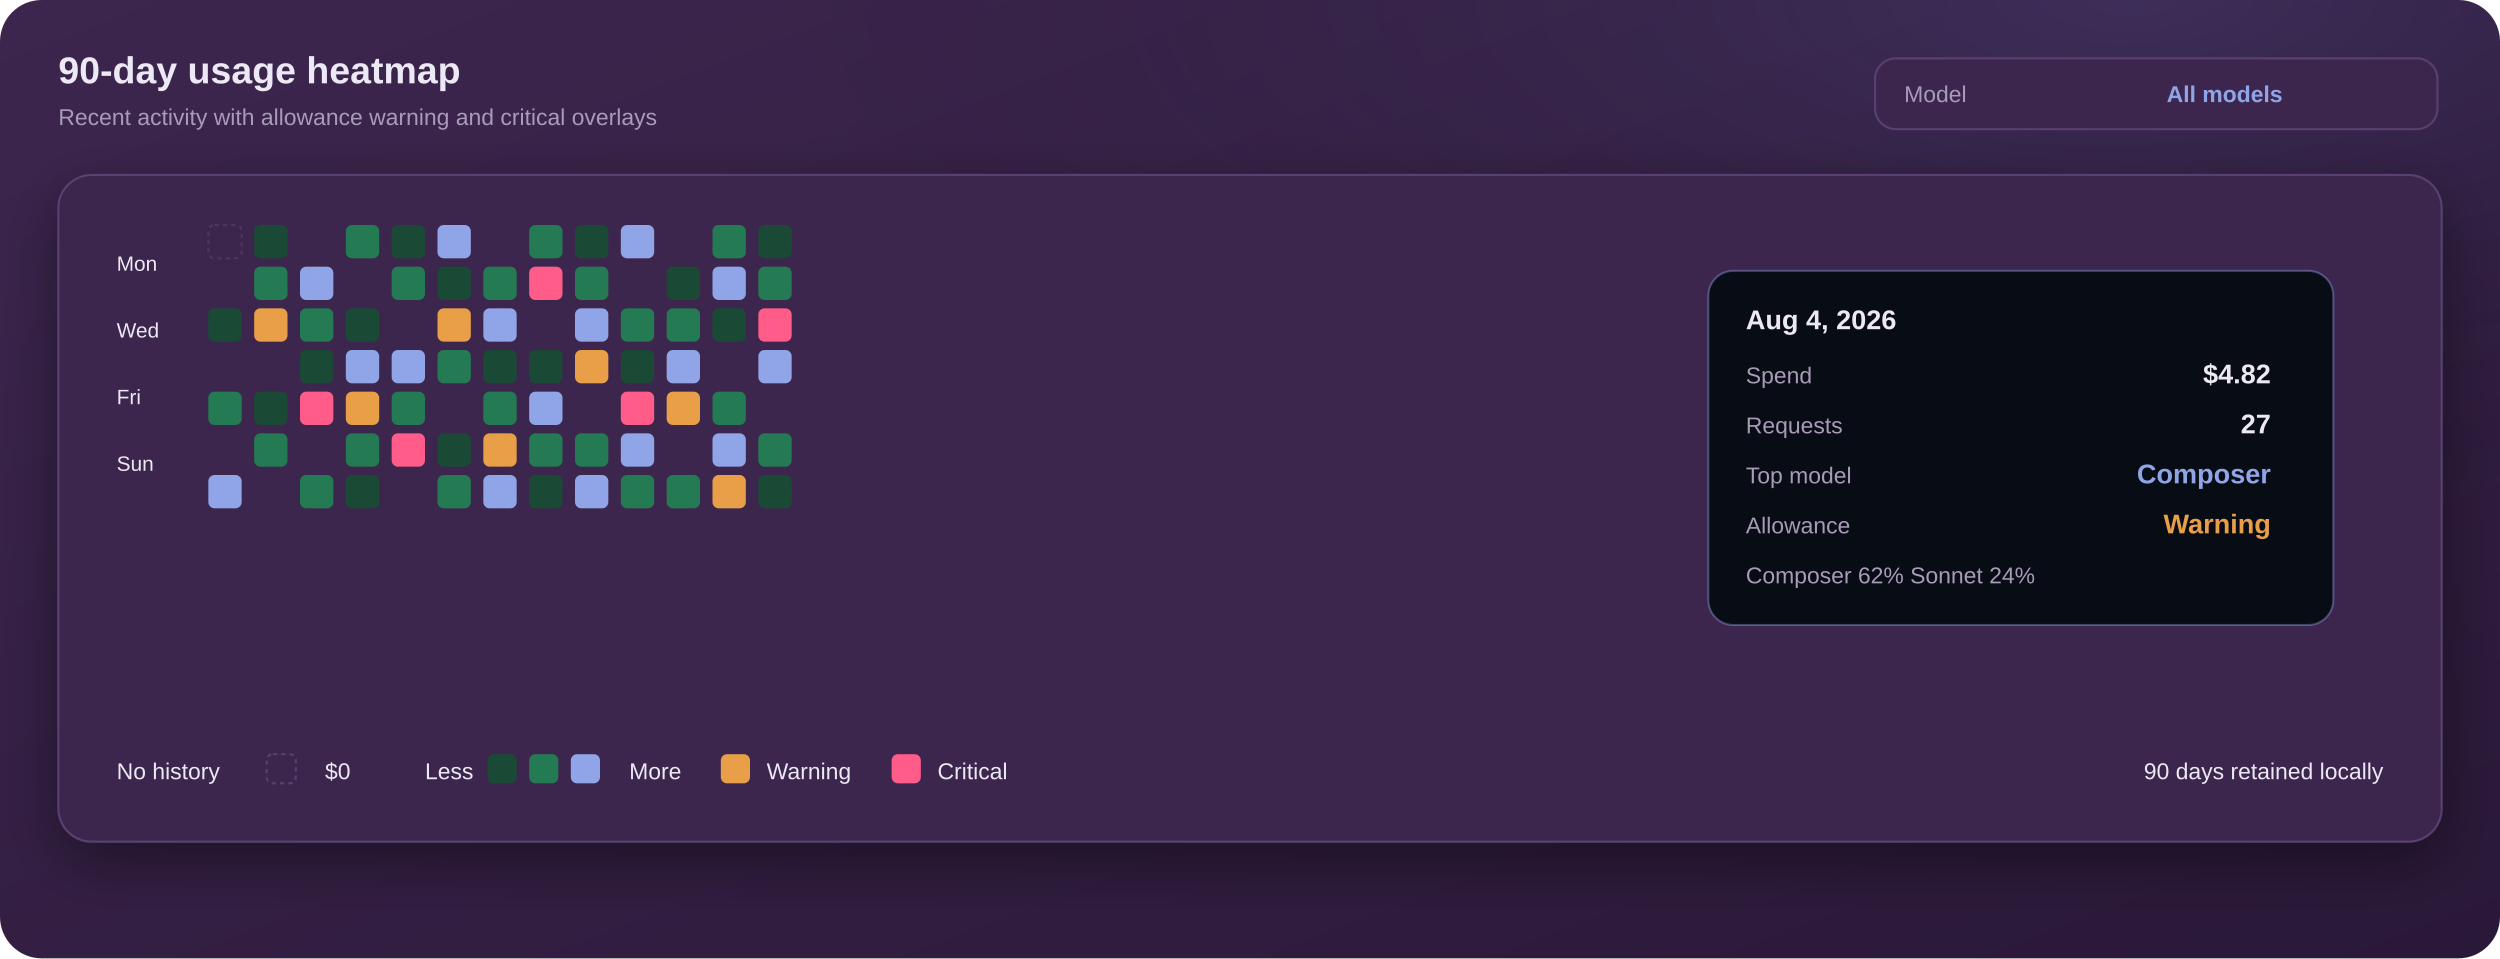
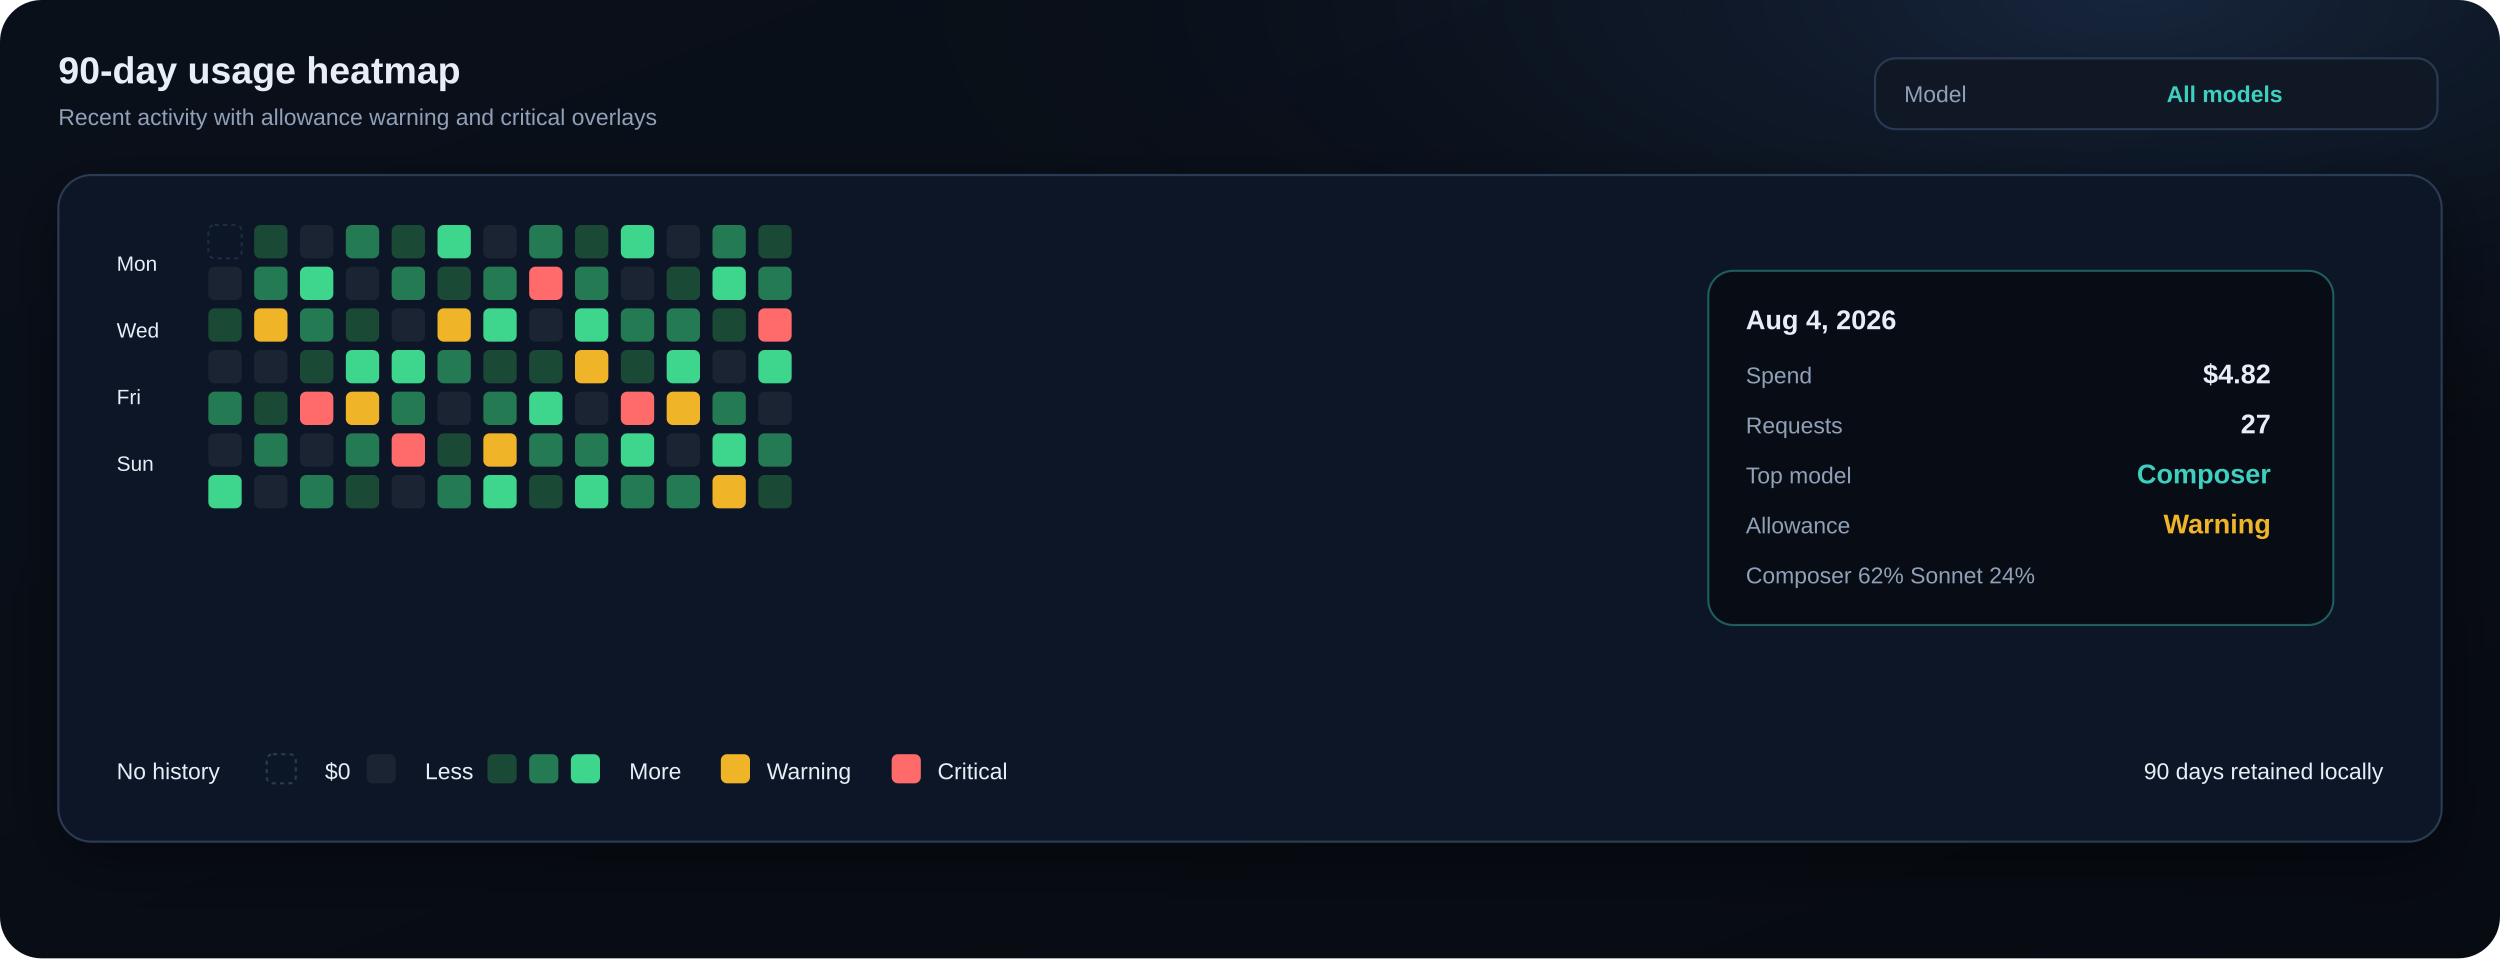
<svg xmlns="http://www.w3.org/2000/svg" width="1200" height="460" viewBox="0 0 1200 460">
  <defs>
    <linearGradient id="bg" x1="0" y1="0" x2="1" y2="1">
-       <stop stop-color="#3d264e" />
-       <stop offset="1" stop-color="#2a1838" />
+       <stop stop-color="#0a101a" />
+       <stop offset="1" stop-color="#070b12" />
    </linearGradient>
    <radialGradient id="glow" cx=".85" cy="0" r=".55">
-       <stop stop-color="#687cc8" stop-opacity=".16" />
+       <stop stop-color="#5b9dff" stop-opacity=".16" />
      <stop offset="1" stop-opacity="0" />
    </radialGradient>
    <filter id="shadow">
      <feDropShadow dx="0" dy="10" stdDeviation="14" flood-opacity=".4" />
    </filter>
    <style>

-       text{font-family:Segoe UI,Arial,sans-serif;fill:#ece8f4}
+       text{font-family:Segoe UI,Arial,sans-serif;fill:#e8eef7}

-       .muted{fill:#a89bb8}.tiny{font-size:11px}.small{font-size:13px}.title{font-size:18px;font-weight:700}
+       .muted{fill:#8fa0b8}.tiny{font-size:11px}.small{font-size:13px}.title{font-size:18px;font-weight:700}

-       .strong{font-weight:700}.card{fill:#3d264e;stroke:#5a4070}.teal{fill:#90a4e8}
+       .strong{font-weight:700}.card{fill:#101826;stroke:#2a3a52}.teal{fill:#3ecfbf}

    </style>
  </defs>
  <rect width="1200" height="460" rx="20" fill="url(#bg)" />
  <rect width="1200" height="460" rx="20" fill="url(#glow)" />
  <text x="28" y="40" class="title">90-day usage heatmap</text>
  <text x="28" y="60" class="tiny muted">Recent activity with allowance warning and critical overlays</text>
  <rect x="900" y="28" width="270" height="34" rx="10" class="card" />
  <text x="914" y="49" class="tiny muted">Model</text>
  <text x="1040" y="49" class="tiny teal strong">All models</text>
  <rect x="28" y="84" width="1144" height="320" rx="16" class="card" filter="url(#shadow)" />
-   <g transform="translate(56 118)" font-size="10" fill="#a89bb8">
+   <g transform="translate(56 118)" font-size="10" fill="#8fa0b8">
    <text y="12">Mon</text>
    <text y="44">Wed</text>
    <text y="76">Fri</text>
    <text y="108">Sun</text>
  </g>
  <g transform="translate(100 108)">
    <g id="week0">
-       <rect width="16" height="16" rx="3" fill="transparent" stroke="#5a4070" stroke-dasharray="2 2" opacity=".6" />
-       <rect y="20" width="16" height="16" rx="3" fill="#3d264e" />
+       <rect width="16" height="16" rx="3" fill="transparent" stroke="#2a3a52" stroke-dasharray="2 2" opacity=".6" />
+       <rect y="20" width="16" height="16" rx="3" fill="#1a2433" />
      <rect y="40" width="16" height="16" rx="3" fill="#1a4a36" />
-       <rect y="60" width="16" height="16" rx="3" fill="#3d264e" />
+       <rect y="60" width="16" height="16" rx="3" fill="#1a2433" />
      <rect y="80" width="16" height="16" rx="3" fill="#247a52" />
-       <rect y="100" width="16" height="16" rx="3" fill="#3d264e" />
-       <rect y="120" width="16" height="16" rx="3" fill="#90a4e8" />
+       <rect y="100" width="16" height="16" rx="3" fill="#1a2433" />
+       <rect y="120" width="16" height="16" rx="3" fill="#3dd68c" />
    </g>
    <g transform="translate(22)">
      <rect width="16" height="16" rx="3" fill="#1a4a36" />
      <rect y="20" width="16" height="16" rx="3" fill="#247a52" />
-       <rect y="40" width="16" height="16" rx="3" fill="#e89f47" />
-       <rect y="60" width="16" height="16" rx="3" fill="#3d264e" />
+       <rect y="40" width="16" height="16" rx="3" fill="#f0b429" />
+       <rect y="60" width="16" height="16" rx="3" fill="#1a2433" />
      <rect y="80" width="16" height="16" rx="3" fill="#1a4a36" />
      <rect y="100" width="16" height="16" rx="3" fill="#247a52" />
-       <rect y="120" width="16" height="16" rx="3" fill="#3d264e" />
+       <rect y="120" width="16" height="16" rx="3" fill="#1a2433" />
    </g>
    <g transform="translate(44)">
-       <rect width="16" height="16" rx="3" fill="#3d264e" />
-       <rect y="20" width="16" height="16" rx="3" fill="#90a4e8" />
+       <rect width="16" height="16" rx="3" fill="#1a2433" />
+       <rect y="20" width="16" height="16" rx="3" fill="#3dd68c" />
      <rect y="40" width="16" height="16" rx="3" fill="#247a52" />
      <rect y="60" width="16" height="16" rx="3" fill="#1a4a36" />
-       <rect y="80" width="16" height="16" rx="3" fill="#ff5c8a" />
-       <rect y="100" width="16" height="16" rx="3" fill="#3d264e" />
+       <rect y="80" width="16" height="16" rx="3" fill="#ff6b6b" />
+       <rect y="100" width="16" height="16" rx="3" fill="#1a2433" />
      <rect y="120" width="16" height="16" rx="3" fill="#247a52" />
    </g>
    <g transform="translate(66)">
      <rect width="16" height="16" rx="3" fill="#247a52" />
-       <rect y="20" width="16" height="16" rx="3" fill="#3d264e" />
+       <rect y="20" width="16" height="16" rx="3" fill="#1a2433" />
      <rect y="40" width="16" height="16" rx="3" fill="#1a4a36" />
-       <rect y="60" width="16" height="16" rx="3" fill="#90a4e8" />
-       <rect y="80" width="16" height="16" rx="3" fill="#e89f47" />
+       <rect y="60" width="16" height="16" rx="3" fill="#3dd68c" />
+       <rect y="80" width="16" height="16" rx="3" fill="#f0b429" />
      <rect y="100" width="16" height="16" rx="3" fill="#247a52" />
      <rect y="120" width="16" height="16" rx="3" fill="#1a4a36" />
    </g>
    <g transform="translate(88)">
      <rect width="16" height="16" rx="3" fill="#1a4a36" />
      <rect y="20" width="16" height="16" rx="3" fill="#247a52" />
-       <rect y="40" width="16" height="16" rx="3" fill="#3d264e" />
-       <rect y="60" width="16" height="16" rx="3" fill="#90a4e8" />
+       <rect y="40" width="16" height="16" rx="3" fill="#1a2433" />
+       <rect y="60" width="16" height="16" rx="3" fill="#3dd68c" />
      <rect y="80" width="16" height="16" rx="3" fill="#247a52" />
-       <rect y="100" width="16" height="16" rx="3" fill="#ff5c8a" />
-       <rect y="120" width="16" height="16" rx="3" fill="#3d264e" />
+       <rect y="100" width="16" height="16" rx="3" fill="#ff6b6b" />
+       <rect y="120" width="16" height="16" rx="3" fill="#1a2433" />
    </g>
    <g transform="translate(110)">
-       <rect width="16" height="16" rx="3" fill="#90a4e8" />
+       <rect width="16" height="16" rx="3" fill="#3dd68c" />
      <rect y="20" width="16" height="16" rx="3" fill="#1a4a36" />
-       <rect y="40" width="16" height="16" rx="3" fill="#e89f47" />
+       <rect y="40" width="16" height="16" rx="3" fill="#f0b429" />
      <rect y="60" width="16" height="16" rx="3" fill="#247a52" />
-       <rect y="80" width="16" height="16" rx="3" fill="#3d264e" />
+       <rect y="80" width="16" height="16" rx="3" fill="#1a2433" />
      <rect y="100" width="16" height="16" rx="3" fill="#1a4a36" />
      <rect y="120" width="16" height="16" rx="3" fill="#247a52" />
    </g>
    <g transform="translate(132)">
-       <rect width="16" height="16" rx="3" fill="#3d264e" />
+       <rect width="16" height="16" rx="3" fill="#1a2433" />
      <rect y="20" width="16" height="16" rx="3" fill="#247a52" />
-       <rect y="40" width="16" height="16" rx="3" fill="#90a4e8" />
+       <rect y="40" width="16" height="16" rx="3" fill="#3dd68c" />
      <rect y="60" width="16" height="16" rx="3" fill="#1a4a36" />
      <rect y="80" width="16" height="16" rx="3" fill="#247a52" />
-       <rect y="100" width="16" height="16" rx="3" fill="#e89f47" />
-       <rect y="120" width="16" height="16" rx="3" fill="#90a4e8" />
+       <rect y="100" width="16" height="16" rx="3" fill="#f0b429" />
+       <rect y="120" width="16" height="16" rx="3" fill="#3dd68c" />
    </g>
    <g transform="translate(154)">
      <rect width="16" height="16" rx="3" fill="#247a52" />
-       <rect y="20" width="16" height="16" rx="3" fill="#ff5c8a" />
-       <rect y="40" width="16" height="16" rx="3" fill="#3d264e" />
+       <rect y="20" width="16" height="16" rx="3" fill="#ff6b6b" />
+       <rect y="40" width="16" height="16" rx="3" fill="#1a2433" />
      <rect y="60" width="16" height="16" rx="3" fill="#1a4a36" />
-       <rect y="80" width="16" height="16" rx="3" fill="#90a4e8" />
+       <rect y="80" width="16" height="16" rx="3" fill="#3dd68c" />
      <rect y="100" width="16" height="16" rx="3" fill="#247a52" />
      <rect y="120" width="16" height="16" rx="3" fill="#1a4a36" />
    </g>
    <g transform="translate(176)">
      <rect width="16" height="16" rx="3" fill="#1a4a36" />
      <rect y="20" width="16" height="16" rx="3" fill="#247a52" />
-       <rect y="40" width="16" height="16" rx="3" fill="#90a4e8" />
-       <rect y="60" width="16" height="16" rx="3" fill="#e89f47" />
-       <rect y="80" width="16" height="16" rx="3" fill="#3d264e" />
+       <rect y="40" width="16" height="16" rx="3" fill="#3dd68c" />
+       <rect y="60" width="16" height="16" rx="3" fill="#f0b429" />
+       <rect y="80" width="16" height="16" rx="3" fill="#1a2433" />
      <rect y="100" width="16" height="16" rx="3" fill="#247a52" />
-       <rect y="120" width="16" height="16" rx="3" fill="#90a4e8" />
+       <rect y="120" width="16" height="16" rx="3" fill="#3dd68c" />
    </g>
    <g transform="translate(198)">
-       <rect width="16" height="16" rx="3" fill="#90a4e8" />
-       <rect y="20" width="16" height="16" rx="3" fill="#3d264e" />
+       <rect width="16" height="16" rx="3" fill="#3dd68c" />
+       <rect y="20" width="16" height="16" rx="3" fill="#1a2433" />
      <rect y="40" width="16" height="16" rx="3" fill="#247a52" />
      <rect y="60" width="16" height="16" rx="3" fill="#1a4a36" />
-       <rect y="80" width="16" height="16" rx="3" fill="#ff5c8a" />
-       <rect y="100" width="16" height="16" rx="3" fill="#90a4e8" />
+       <rect y="80" width="16" height="16" rx="3" fill="#ff6b6b" />
+       <rect y="100" width="16" height="16" rx="3" fill="#3dd68c" />
      <rect y="120" width="16" height="16" rx="3" fill="#247a52" />
    </g>
    <g transform="translate(220)">
-       <rect width="16" height="16" rx="3" fill="#3d264e" />
+       <rect width="16" height="16" rx="3" fill="#1a2433" />
      <rect y="20" width="16" height="16" rx="3" fill="#1a4a36" />
      <rect y="40" width="16" height="16" rx="3" fill="#247a52" />
-       <rect y="60" width="16" height="16" rx="3" fill="#90a4e8" />
-       <rect y="80" width="16" height="16" rx="3" fill="#e89f47" />
-       <rect y="100" width="16" height="16" rx="3" fill="#3d264e" />
+       <rect y="60" width="16" height="16" rx="3" fill="#3dd68c" />
+       <rect y="80" width="16" height="16" rx="3" fill="#f0b429" />
+       <rect y="100" width="16" height="16" rx="3" fill="#1a2433" />
      <rect y="120" width="16" height="16" rx="3" fill="#247a52" />
    </g>
    <g transform="translate(242)">
      <rect width="16" height="16" rx="3" fill="#247a52" />
-       <rect y="20" width="16" height="16" rx="3" fill="#90a4e8" />
+       <rect y="20" width="16" height="16" rx="3" fill="#3dd68c" />
      <rect y="40" width="16" height="16" rx="3" fill="#1a4a36" />
-       <rect y="60" width="16" height="16" rx="3" fill="#3d264e" />
+       <rect y="60" width="16" height="16" rx="3" fill="#1a2433" />
      <rect y="80" width="16" height="16" rx="3" fill="#247a52" />
-       <rect y="100" width="16" height="16" rx="3" fill="#90a4e8" />
-       <rect y="120" width="16" height="16" rx="3" fill="#e89f47" />
+       <rect y="100" width="16" height="16" rx="3" fill="#3dd68c" />
+       <rect y="120" width="16" height="16" rx="3" fill="#f0b429" />
    </g>
    <g transform="translate(264)">
      <rect width="16" height="16" rx="3" fill="#1a4a36" />
      <rect y="20" width="16" height="16" rx="3" fill="#247a52" />
-       <rect y="40" width="16" height="16" rx="3" fill="#ff5c8a" />
-       <rect y="60" width="16" height="16" rx="3" fill="#90a4e8" />
-       <rect y="80" width="16" height="16" rx="3" fill="#3d264e" />
+       <rect y="40" width="16" height="16" rx="3" fill="#ff6b6b" />
+       <rect y="60" width="16" height="16" rx="3" fill="#3dd68c" />
+       <rect y="80" width="16" height="16" rx="3" fill="#1a2433" />
      <rect y="100" width="16" height="16" rx="3" fill="#247a52" />
      <rect y="120" width="16" height="16" rx="3" fill="#1a4a36" />
    </g>
  </g>
-   <rect x="820" y="130" width="300" height="170" rx="12" fill="#080c14" stroke="#90a4e8" stroke-opacity=".4" />
+   <rect x="820" y="130" width="300" height="170" rx="12" fill="#080c14" stroke="#3ecfbf" stroke-opacity=".4" />
  <text x="838" y="158" class="small strong">Aug 4, 2026</text>
  <text x="838" y="184" class="tiny muted">Spend</text>
  <text x="1090" y="184" text-anchor="end" class="small strong">$4.82</text>
  <text x="838" y="208" class="tiny muted">Requests</text>
  <text x="1090" y="208" text-anchor="end" class="small strong">27</text>
  <text x="838" y="232" class="tiny muted">Top model</text>
  <text x="1090" y="232" text-anchor="end" class="small strong teal">Composer</text>
  <text x="838" y="256" class="tiny muted">Allowance</text>
-   <text x="1090" y="256" text-anchor="end" class="small strong" style="fill:#e89f47">Warning</text>
+   <text x="1090" y="256" text-anchor="end" class="small strong" style="fill:#f0b429">Warning</text>
  <text x="838" y="280" class="tiny muted">Composer 62%    Sonnet 24%</text>
  <g transform="translate(56 360)" class="tiny muted">
    <text y="14">No history</text>
-     <rect x="72" y="2" width="14" height="14" rx="3" fill="transparent" stroke="#5a4070" stroke-dasharray="2 2" />
+     <rect x="72" y="2" width="14" height="14" rx="3" fill="transparent" stroke="#2a3a52" stroke-dasharray="2 2" />
    <text x="100" y="14">$0</text>
-     <rect x="120" y="2" width="14" height="14" rx="3" fill="#3d264e" />
+     <rect x="120" y="2" width="14" height="14" rx="3" fill="#1a2433" />
    <text x="148" y="14">Less</text>
    <rect x="178" y="2" width="14" height="14" rx="3" fill="#1a4a36" />
    <rect x="198" y="2" width="14" height="14" rx="3" fill="#247a52" />
-     <rect x="218" y="2" width="14" height="14" rx="3" fill="#90a4e8" />
+     <rect x="218" y="2" width="14" height="14" rx="3" fill="#3dd68c" />
    <text x="246" y="14">More</text>
-     <rect x="290" y="2" width="14" height="14" rx="3" fill="#e89f47" />
+     <rect x="290" y="2" width="14" height="14" rx="3" fill="#f0b429" />
    <text x="312" y="14">Warning</text>
-     <rect x="372" y="2" width="14" height="14" rx="3" fill="#ff5c8a" />
+     <rect x="372" y="2" width="14" height="14" rx="3" fill="#ff6b6b" />
    <text x="394" y="14">Critical</text>
    <text x="1088" y="14" text-anchor="end">90 days retained locally</text>
  </g>
</svg>
